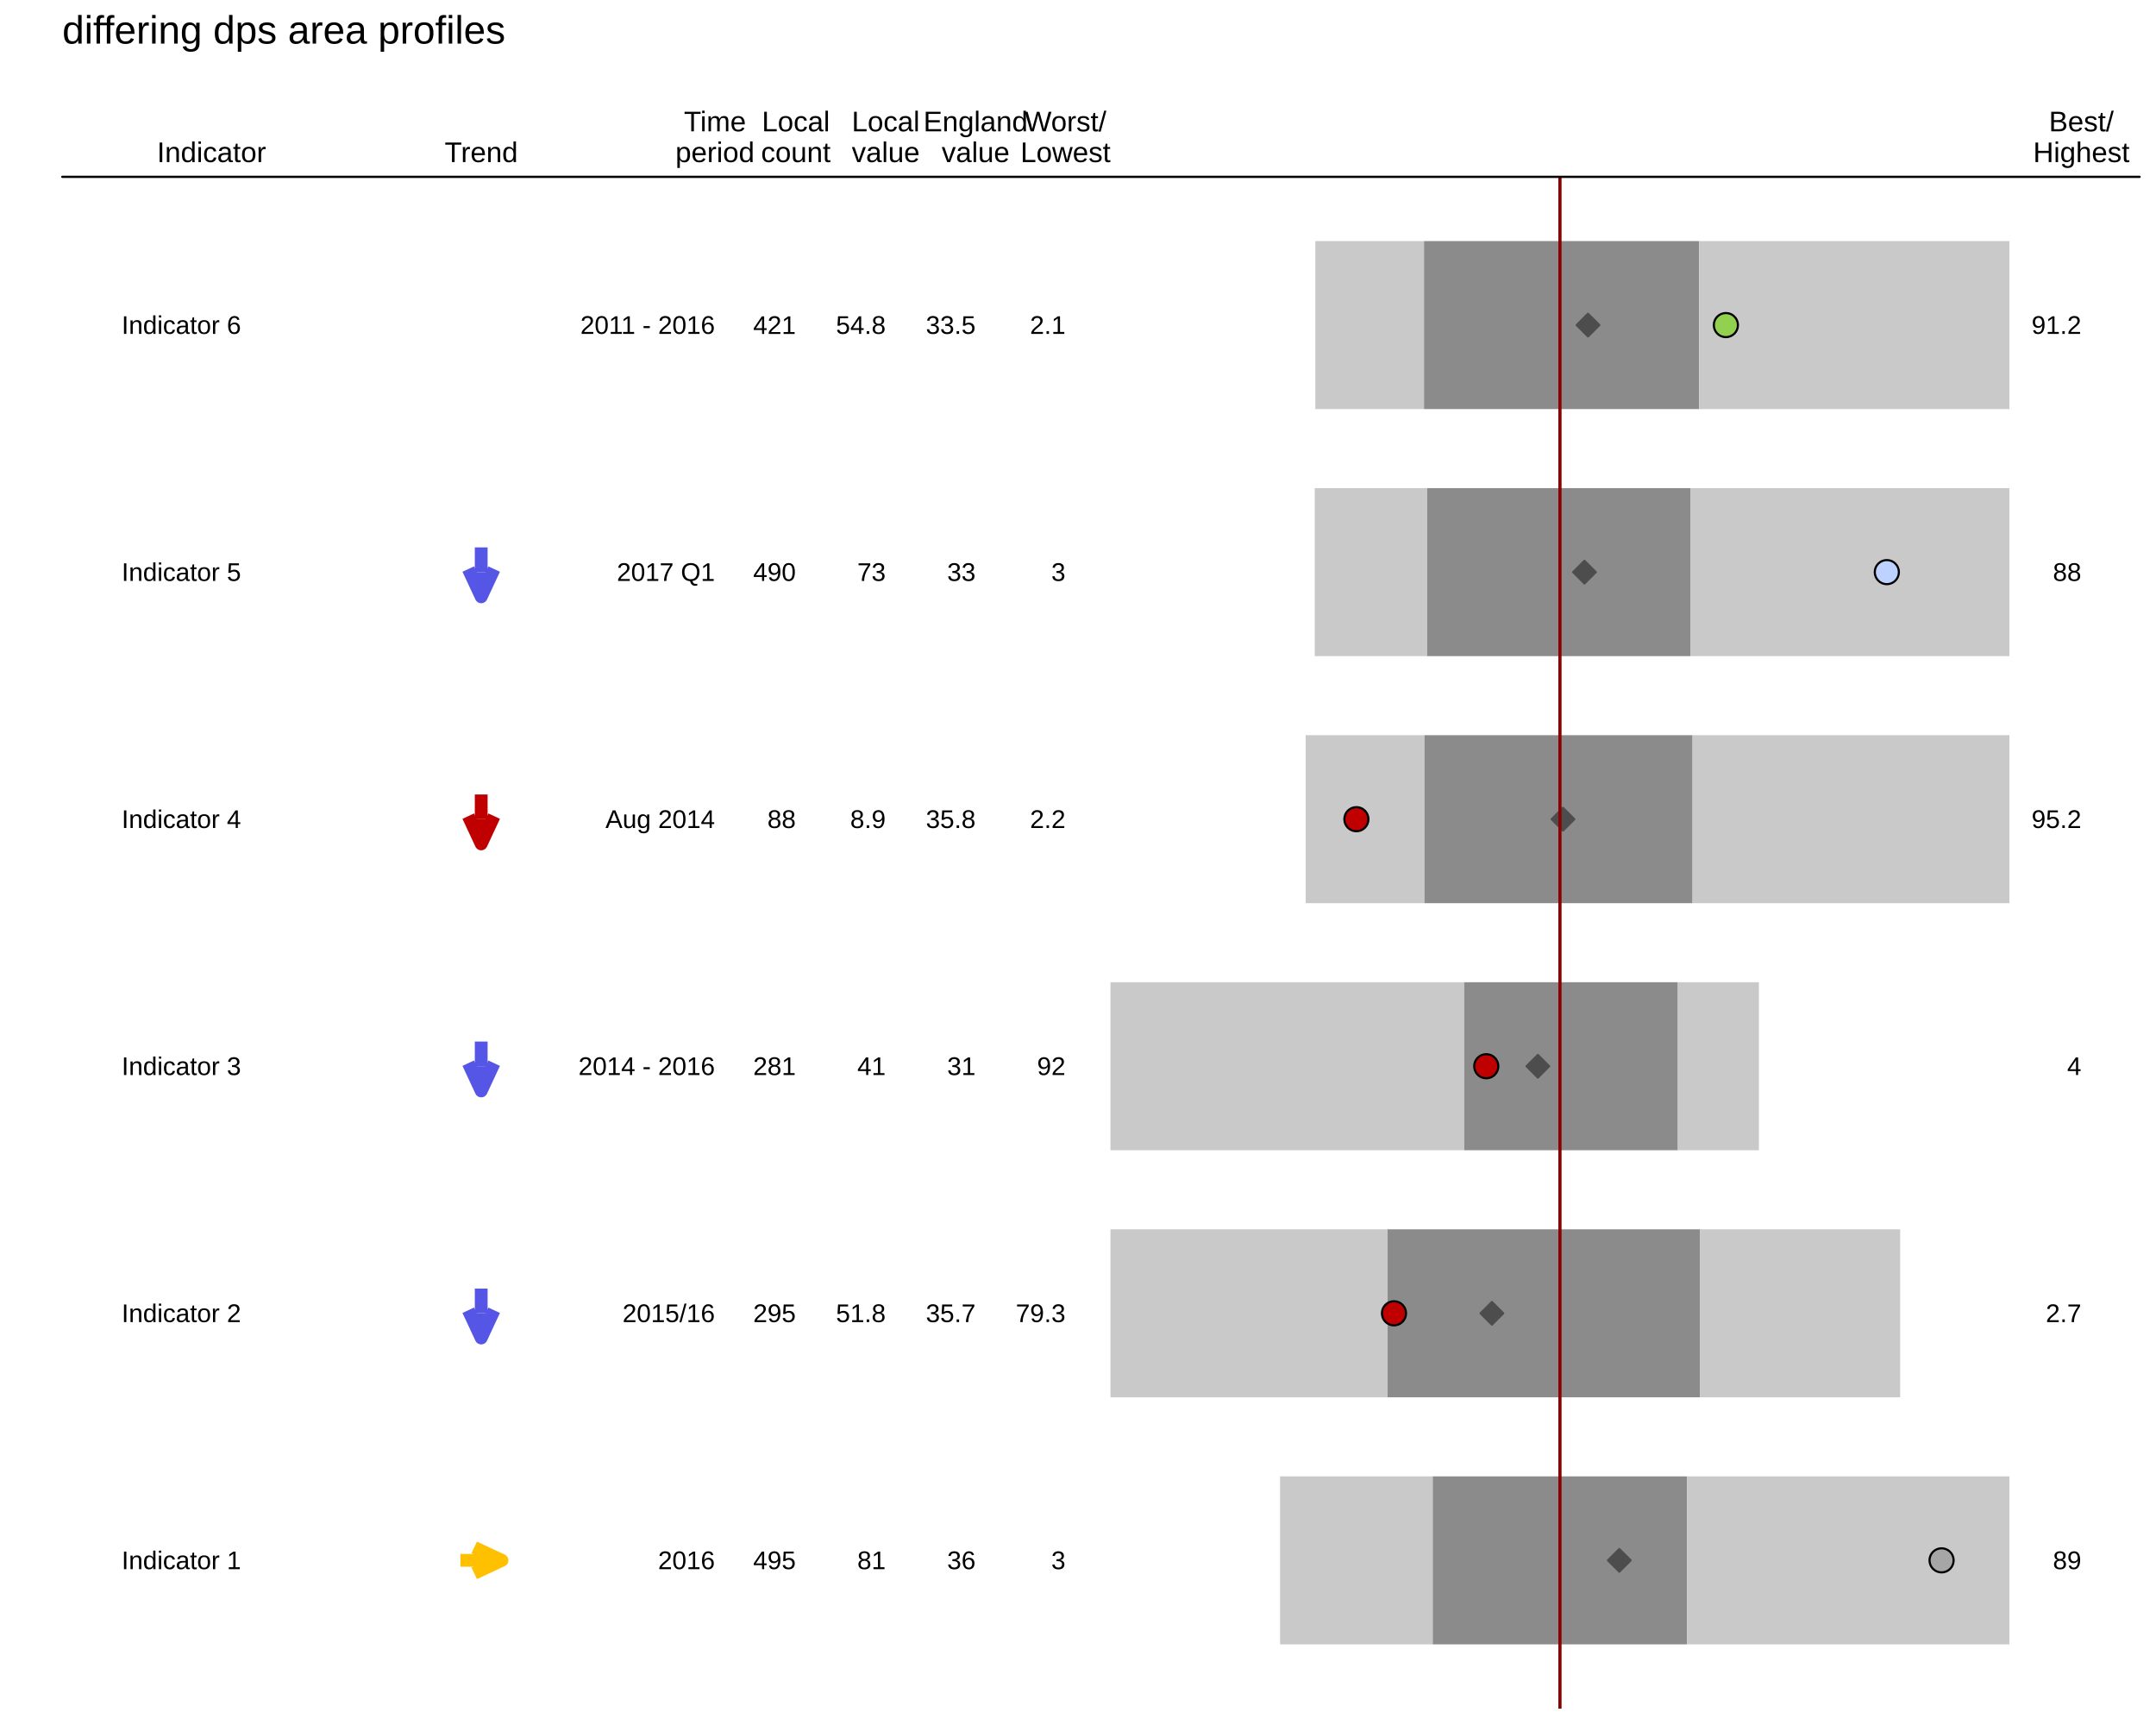
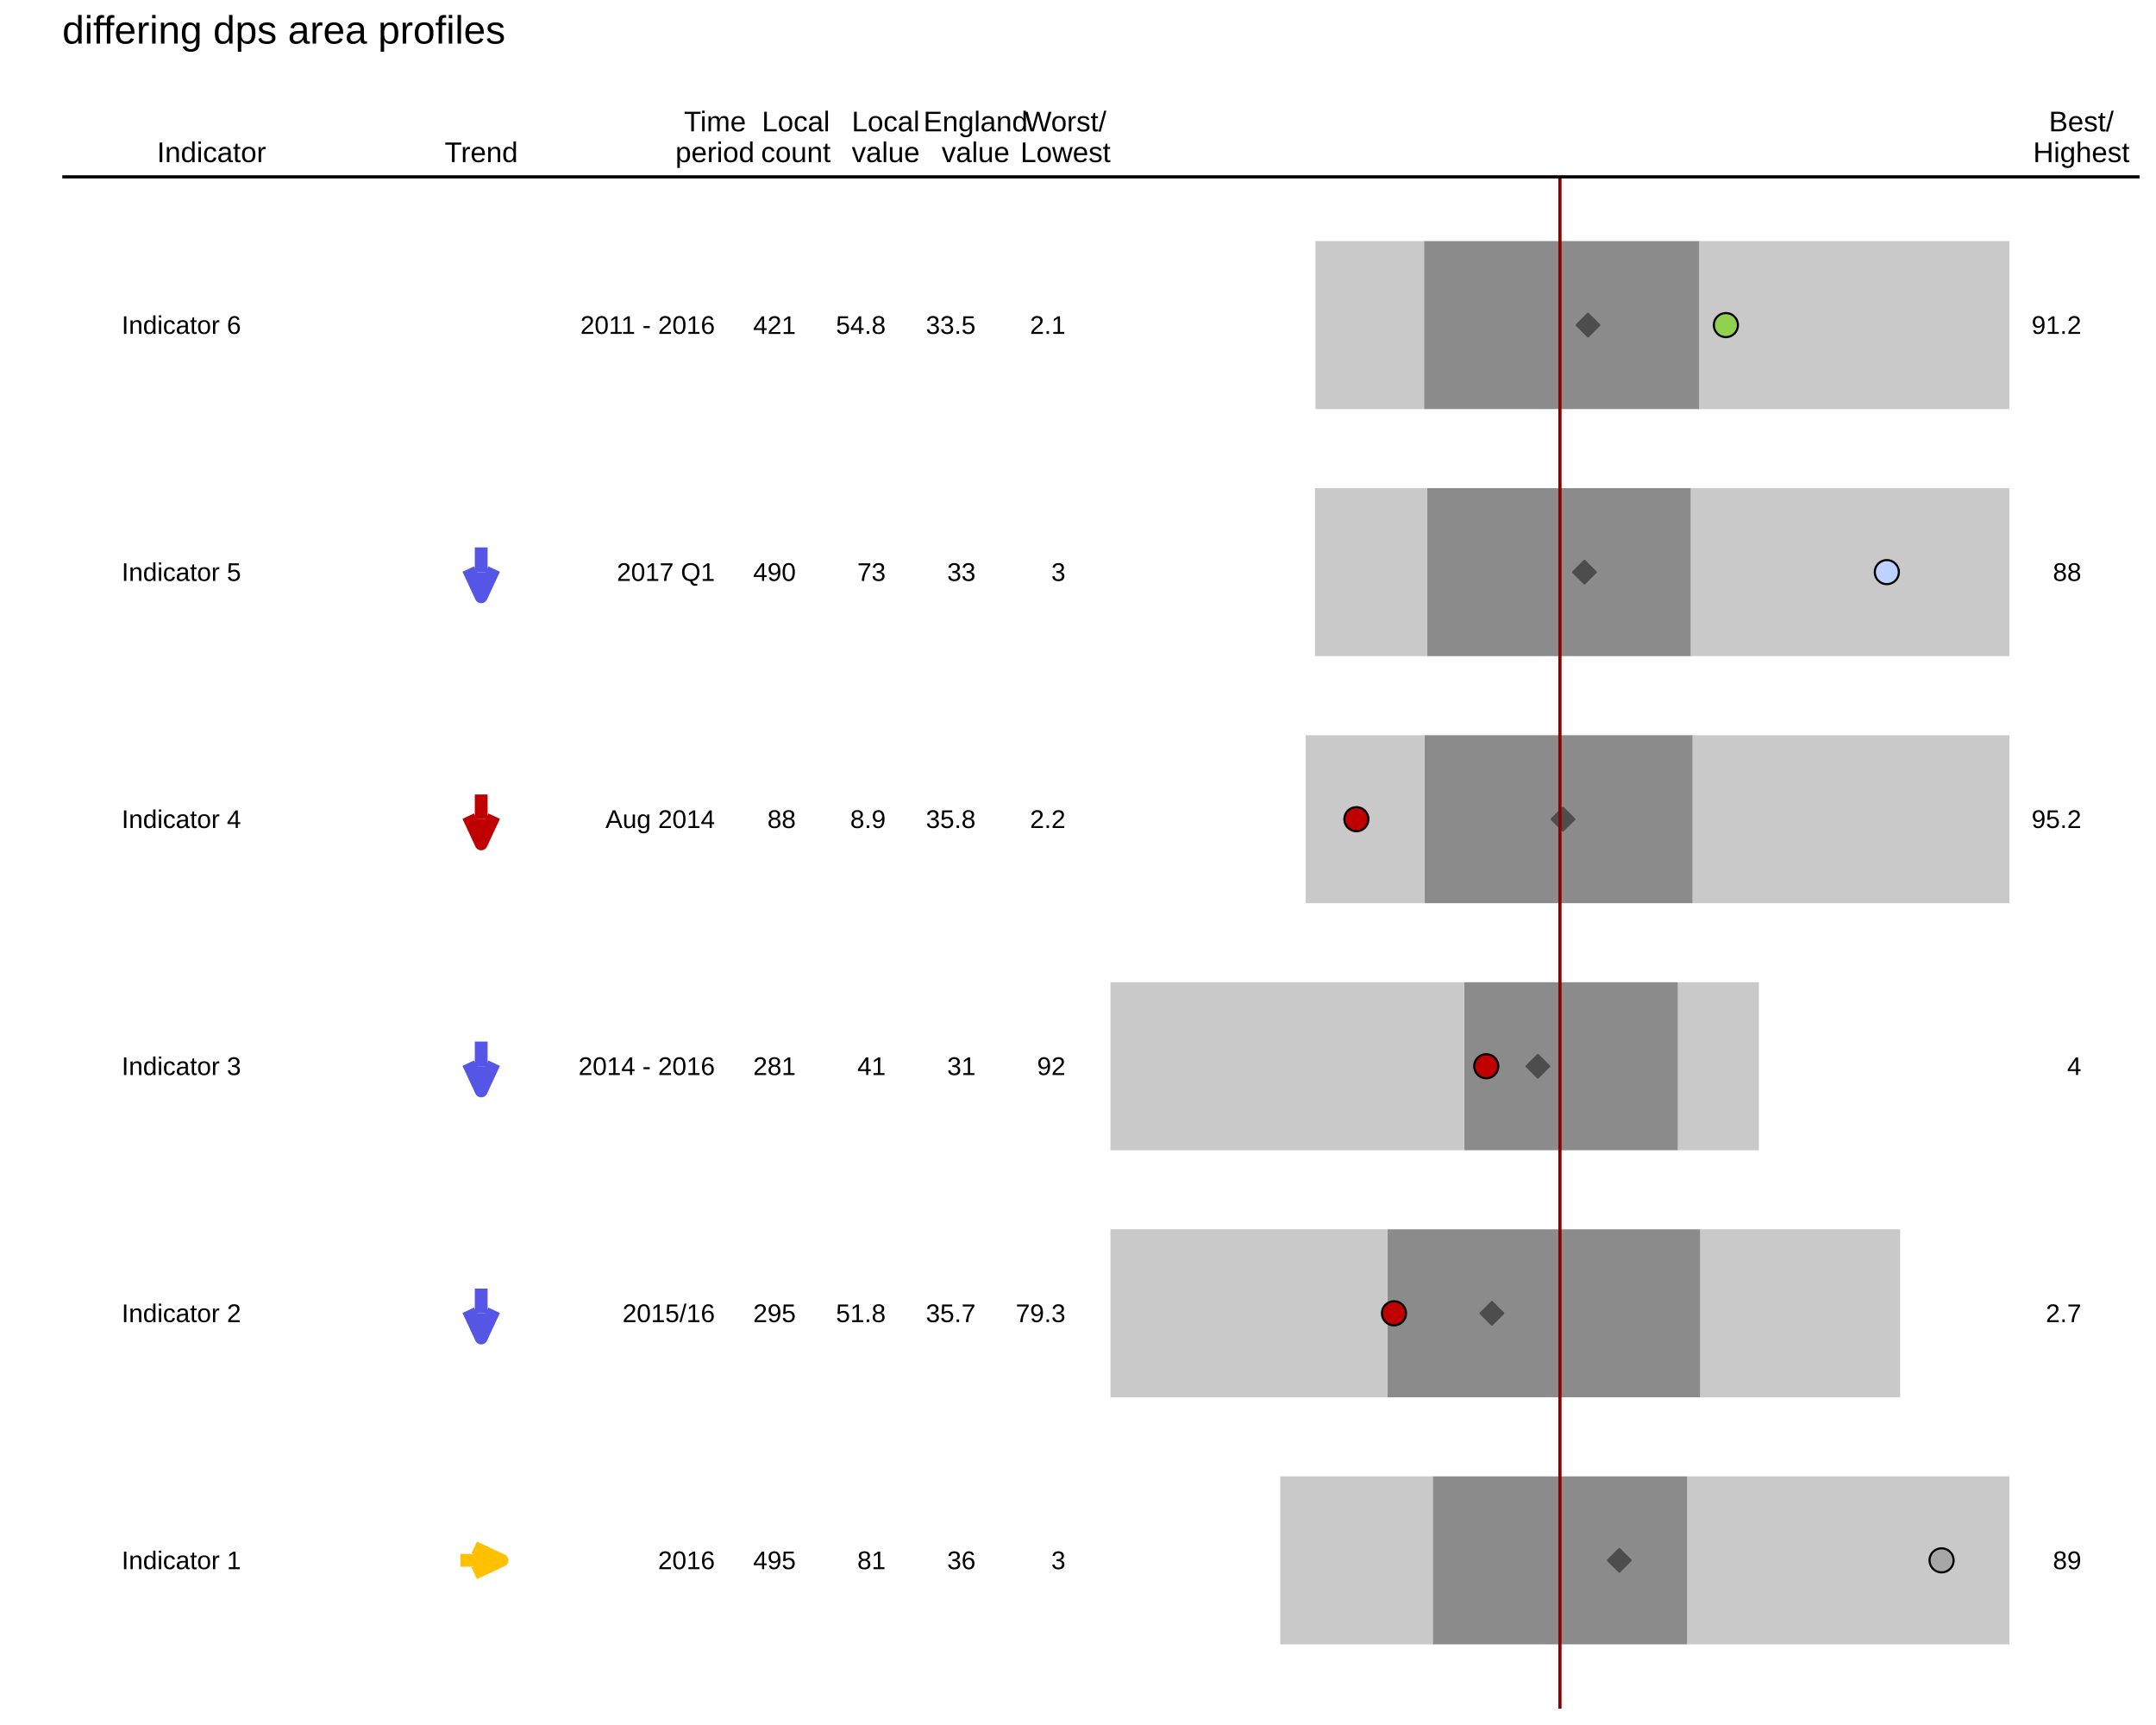
<svg xmlns="http://www.w3.org/2000/svg" viewBox="0 0 720.00 576.00">
  <defs>
    <style type="text/css">
    line, polyline, polygon, path, rect, circle {
      fill: none;
      stroke: #000000;
      stroke-linecap: round;
      stroke-linejoin: round;
      stroke-miterlimit: 10.00;
    }
  </style>
  </defs>
  <rect width="100%" height="100%" style="stroke: none; fill: #FFFFFF;" />
  <defs>
    <clipPath id="cpMjAuODB8NzE0LjUyfDU3MC41Mnw1OS4wNQ==">
      <rect x="20.80" y="59.05" width="693.72" height="511.47" />
    </clipPath>
  </defs>
+   <rect x="563.43" y="492.98" width="107.62" height="56.10" style="stroke-width: 1.07; stroke: none; stroke-linecap: square; stroke-linejoin: miter; fill: #C9C9C9;" clip-path="url(#cpMjAuODB8NzE0LjUyfDU3MC41Mnw1OS4wNQ==)" />
+   <rect x="478.47" y="492.98" width="84.96" height="56.10" style="stroke-width: 1.07; stroke: none; stroke-linecap: square; stroke-linejoin: miter; fill: #8B8B8B;" clip-path="url(#cpMjAuODB8NzE0LjUyfDU3MC41Mnw1OS4wNQ==)" />
+   <rect x="427.49" y="492.98" width="50.98" height="56.10" style="stroke-width: 1.07; stroke: none; stroke-linecap: square; stroke-linejoin: miter; fill: #C9C9C9;" clip-path="url(#cpMjAuODB8NzE0LjUyfDU3MC41Mnw1OS4wNQ==)" />
  <rect x="370.84" y="492.98" width="56.64" height="56.10" style="stroke-width: 1.07; stroke: none; stroke-linecap: square; stroke-linejoin: miter; fill: #FFFFFF;" clip-path="url(#cpMjAuODB8NzE0LjUyfDU3MC41Mnw1OS4wNQ==)" />
-   <rect x="427.49" y="492.98" width="50.98" height="56.10" style="stroke-width: 1.07; stroke: none; stroke-linecap: square; stroke-linejoin: miter; fill: #C9C9C9;" clip-path="url(#cpMjAuODB8NzE0LjUyfDU3MC41Mnw1OS4wNQ==)" />
-   <rect x="478.47" y="492.98" width="84.96" height="56.10" style="stroke-width: 1.07; stroke: none; stroke-linecap: square; stroke-linejoin: miter; fill: #8B8B8B;" clip-path="url(#cpMjAuODB8NzE0LjUyfDU3MC41Mnw1OS4wNQ==)" />
-   <rect x="563.43" y="492.98" width="107.62" height="56.10" style="stroke-width: 1.07; stroke: none; stroke-linecap: square; stroke-linejoin: miter; fill: #C9C9C9;" clip-path="url(#cpMjAuODB8NzE0LjUyfDU3MC41Mnw1OS4wNQ==)" />
+   <rect x="567.77" y="410.48" width="66.79" height="56.10" style="stroke-width: 1.07; stroke: none; stroke-linecap: square; stroke-linejoin: miter; fill: #C9C9C9;" clip-path="url(#cpMjAuODB8NzE0LjUyfDU3MC41Mnw1OS4wNQ==)" />
+   <rect x="463.37" y="410.48" width="104.40" height="56.10" style="stroke-width: 1.07; stroke: none; stroke-linecap: square; stroke-linejoin: miter; fill: #8B8B8B;" clip-path="url(#cpMjAuODB8NzE0LjUyfDU3MC41Mnw1OS4wNQ==)" />
+   <rect x="370.84" y="410.48" width="92.52" height="56.10" style="stroke-width: 1.07; stroke: none; stroke-linecap: square; stroke-linejoin: miter; fill: #C9C9C9;" clip-path="url(#cpMjAuODB8NzE0LjUyfDU3MC41Mnw1OS4wNQ==)" />
  <rect x="370.84" y="410.48" width="0.00" height="56.10" style="stroke-width: 1.07; stroke: none; stroke-linecap: square; stroke-linejoin: miter; fill: #FFFFFF;" clip-path="url(#cpMjAuODB8NzE0LjUyfDU3MC41Mnw1OS4wNQ==)" />
-   <rect x="370.84" y="410.48" width="92.52" height="56.10" style="stroke-width: 1.07; stroke: none; stroke-linecap: square; stroke-linejoin: miter; fill: #C9C9C9;" clip-path="url(#cpMjAuODB8NzE0LjUyfDU3MC41Mnw1OS4wNQ==)" />
-   <rect x="463.37" y="410.48" width="104.40" height="56.10" style="stroke-width: 1.07; stroke: none; stroke-linecap: square; stroke-linejoin: miter; fill: #8B8B8B;" clip-path="url(#cpMjAuODB8NzE0LjUyfDU3MC41Mnw1OS4wNQ==)" />
-   <rect x="567.77" y="410.48" width="66.79" height="56.10" style="stroke-width: 1.07; stroke: none; stroke-linecap: square; stroke-linejoin: miter; fill: #C9C9C9;" clip-path="url(#cpMjAuODB8NzE0LjUyfDU3MC41Mnw1OS4wNQ==)" />
+   <rect x="560.32" y="327.98" width="27.07" height="56.10" style="stroke-width: 1.07; stroke: none; stroke-linecap: square; stroke-linejoin: miter; fill: #C9C9C9;" clip-path="url(#cpMjAuODB8NzE0LjUyfDU3MC41Mnw1OS4wNQ==)" />
+   <rect x="488.96" y="327.98" width="71.36" height="56.10" style="stroke-width: 1.07; stroke: none; stroke-linecap: square; stroke-linejoin: miter; fill: #8B8B8B;" clip-path="url(#cpMjAuODB8NzE0LjUyfDU3MC41Mnw1OS4wNQ==)" />
+   <rect x="370.84" y="327.98" width="118.11" height="56.10" style="stroke-width: 1.07; stroke: none; stroke-linecap: square; stroke-linejoin: miter; fill: #C9C9C9;" clip-path="url(#cpMjAuODB8NzE0LjUyfDU3MC41Mnw1OS4wNQ==)" />
  <rect x="370.84" y="327.98" width="0.00" height="56.10" style="stroke-width: 1.07; stroke: none; stroke-linecap: square; stroke-linejoin: miter; fill: #FFFFFF;" clip-path="url(#cpMjAuODB8NzE0LjUyfDU3MC41Mnw1OS4wNQ==)" />
-   <rect x="370.84" y="327.98" width="118.11" height="56.10" style="stroke-width: 1.07; stroke: none; stroke-linecap: square; stroke-linejoin: miter; fill: #C9C9C9;" clip-path="url(#cpMjAuODB8NzE0LjUyfDU3MC41Mnw1OS4wNQ==)" />
-   <rect x="488.96" y="327.98" width="71.36" height="56.10" style="stroke-width: 1.07; stroke: none; stroke-linecap: square; stroke-linejoin: miter; fill: #8B8B8B;" clip-path="url(#cpMjAuODB8NzE0LjUyfDU3MC41Mnw1OS4wNQ==)" />
-   <rect x="560.32" y="327.98" width="27.07" height="56.10" style="stroke-width: 1.07; stroke: none; stroke-linecap: square; stroke-linejoin: miter; fill: #C9C9C9;" clip-path="url(#cpMjAuODB8NzE0LjUyfDU3MC41Mnw1OS4wNQ==)" />
+   <rect x="565.23" y="245.49" width="105.82" height="56.10" style="stroke-width: 1.07; stroke: none; stroke-linecap: square; stroke-linejoin: miter; fill: #C9C9C9;" clip-path="url(#cpMjAuODB8NzE0LjUyfDU3MC41Mnw1OS4wNQ==)" />
+   <rect x="475.71" y="245.49" width="89.52" height="56.10" style="stroke-width: 1.07; stroke: none; stroke-linecap: square; stroke-linejoin: miter; fill: #8B8B8B;" clip-path="url(#cpMjAuODB8NzE0LjUyfDU3MC41Mnw1OS4wNQ==)" />
+   <rect x="436.04" y="245.49" width="39.67" height="56.10" style="stroke-width: 1.07; stroke: none; stroke-linecap: square; stroke-linejoin: miter; fill: #C9C9C9;" clip-path="url(#cpMjAuODB8NzE0LjUyfDU3MC41Mnw1OS4wNQ==)" />
  <rect x="370.84" y="245.49" width="65.20" height="56.10" style="stroke-width: 1.07; stroke: none; stroke-linecap: square; stroke-linejoin: miter; fill: #FFFFFF;" clip-path="url(#cpMjAuODB8NzE0LjUyfDU3MC41Mnw1OS4wNQ==)" />
-   <rect x="436.04" y="245.49" width="39.67" height="56.10" style="stroke-width: 1.07; stroke: none; stroke-linecap: square; stroke-linejoin: miter; fill: #C9C9C9;" clip-path="url(#cpMjAuODB8NzE0LjUyfDU3MC41Mnw1OS4wNQ==)" />
-   <rect x="475.71" y="245.49" width="89.52" height="56.10" style="stroke-width: 1.07; stroke: none; stroke-linecap: square; stroke-linejoin: miter; fill: #8B8B8B;" clip-path="url(#cpMjAuODB8NzE0LjUyfDU3MC41Mnw1OS4wNQ==)" />
-   <rect x="565.23" y="245.49" width="105.82" height="56.10" style="stroke-width: 1.07; stroke: none; stroke-linecap: square; stroke-linejoin: miter; fill: #C9C9C9;" clip-path="url(#cpMjAuODB8NzE0LjUyfDU3MC41Mnw1OS4wNQ==)" />
+   <rect x="564.61" y="162.99" width="106.44" height="56.10" style="stroke-width: 1.07; stroke: none; stroke-linecap: square; stroke-linejoin: miter; fill: #C9C9C9;" clip-path="url(#cpMjAuODB8NzE0LjUyfDU3MC41Mnw1OS4wNQ==)" />
+   <rect x="476.60" y="162.99" width="88.02" height="56.10" style="stroke-width: 1.07; stroke: none; stroke-linecap: square; stroke-linejoin: miter; fill: #8B8B8B;" clip-path="url(#cpMjAuODB8NzE0LjUyfDU3MC41Mnw1OS4wNQ==)" />
+   <rect x="439.07" y="162.99" width="37.53" height="56.10" style="stroke-width: 1.07; stroke: none; stroke-linecap: square; stroke-linejoin: miter; fill: #C9C9C9;" clip-path="url(#cpMjAuODB8NzE0LjUyfDU3MC41Mnw1OS4wNQ==)" />
  <rect x="370.84" y="162.99" width="68.23" height="56.10" style="stroke-width: 1.07; stroke: none; stroke-linecap: square; stroke-linejoin: miter; fill: #FFFFFF;" clip-path="url(#cpMjAuODB8NzE0LjUyfDU3MC41Mnw1OS4wNQ==)" />
-   <rect x="439.07" y="162.99" width="37.53" height="56.10" style="stroke-width: 1.07; stroke: none; stroke-linecap: square; stroke-linejoin: miter; fill: #C9C9C9;" clip-path="url(#cpMjAuODB8NzE0LjUyfDU3MC41Mnw1OS4wNQ==)" />
-   <rect x="476.60" y="162.99" width="88.02" height="56.10" style="stroke-width: 1.07; stroke: none; stroke-linecap: square; stroke-linejoin: miter; fill: #8B8B8B;" clip-path="url(#cpMjAuODB8NzE0LjUyfDU3MC41Mnw1OS4wNQ==)" />
-   <rect x="564.61" y="162.99" width="106.44" height="56.10" style="stroke-width: 1.07; stroke: none; stroke-linecap: square; stroke-linejoin: miter; fill: #C9C9C9;" clip-path="url(#cpMjAuODB8NzE0LjUyfDU3MC41Mnw1OS4wNQ==)" />
+   <rect x="567.45" y="80.50" width="103.60" height="56.10" style="stroke-width: 1.07; stroke: none; stroke-linecap: square; stroke-linejoin: miter; fill: #C9C9C9;" clip-path="url(#cpMjAuODB8NzE0LjUyfDU3MC41Mnw1OS4wNQ==)" />
+   <rect x="475.55" y="80.50" width="91.90" height="56.10" style="stroke-width: 1.07; stroke: none; stroke-linecap: square; stroke-linejoin: miter; fill: #8B8B8B;" clip-path="url(#cpMjAuODB8NzE0LjUyfDU3MC41Mnw1OS4wNQ==)" />
+   <rect x="439.26" y="80.50" width="36.29" height="56.10" style="stroke-width: 1.07; stroke: none; stroke-linecap: square; stroke-linejoin: miter; fill: #C9C9C9;" clip-path="url(#cpMjAuODB8NzE0LjUyfDU3MC41Mnw1OS4wNQ==)" />
  <rect x="370.84" y="80.50" width="68.42" height="56.10" style="stroke-width: 1.07; stroke: none; stroke-linecap: square; stroke-linejoin: miter; fill: #FFFFFF;" clip-path="url(#cpMjAuODB8NzE0LjUyfDU3MC41Mnw1OS4wNQ==)" />
-   <rect x="439.26" y="80.50" width="36.29" height="56.10" style="stroke-width: 1.07; stroke: none; stroke-linecap: square; stroke-linejoin: miter; fill: #C9C9C9;" clip-path="url(#cpMjAuODB8NzE0LjUyfDU3MC41Mnw1OS4wNQ==)" />
-   <rect x="475.55" y="80.50" width="91.90" height="56.10" style="stroke-width: 1.07; stroke: none; stroke-linecap: square; stroke-linejoin: miter; fill: #8B8B8B;" clip-path="url(#cpMjAuODB8NzE0LjUyfDU3MC41Mnw1OS4wNQ==)" />
-   <rect x="567.45" y="80.50" width="103.60" height="56.10" style="stroke-width: 1.07; stroke: none; stroke-linecap: square; stroke-linejoin: miter; fill: #C9C9C9;" clip-path="url(#cpMjAuODB8NzE0LjUyfDU3MC41Mnw1OS4wNQ==)" />
  <polygon points="540.77,524.81 544.56,521.02 540.77,517.24 536.98,521.02 " style="stroke-width: 0.71; stroke: #4D4D4D; fill: #4D4D4D;" clip-path="url(#cpMjAuODB8NzE0LjUyfDU3MC41Mnw1OS4wNQ==)" />
  <polygon points="498.23,442.32 502.01,438.53 498.23,434.74 494.44,438.53 " style="stroke-width: 0.71; stroke: #4D4D4D; fill: #4D4D4D;" clip-path="url(#cpMjAuODB8NzE0LjUyfDU3MC41Mnw1OS4wNQ==)" />
  <polygon points="513.57,359.82 517.35,356.03 513.57,352.25 509.78,356.03 " style="stroke-width: 0.71; stroke: #4D4D4D; fill: #4D4D4D;" clip-path="url(#cpMjAuODB8NzE0LjUyfDU3MC41Mnw1OS4wNQ==)" />
  <polygon points="521.96,277.33 525.75,273.54 521.96,269.75 518.17,273.54 " style="stroke-width: 0.71; stroke: #4D4D4D; fill: #4D4D4D;" clip-path="url(#cpMjAuODB8NzE0LjUyfDU3MC41Mnw1OS4wNQ==)" />
  <polygon points="529.13,194.83 532.92,191.04 529.13,187.26 525.35,191.04 " style="stroke-width: 0.71; stroke: #4D4D4D; fill: #4D4D4D;" clip-path="url(#cpMjAuODB8NzE0LjUyfDU3MC41Mnw1OS4wNQ==)" />
  <polygon points="530.31,112.34 534.10,108.55 530.31,104.76 526.53,108.55 " style="stroke-width: 0.71; stroke: #4D4D4D; fill: #4D4D4D;" clip-path="url(#cpMjAuODB8NzE0LjUyfDU3MC41Mnw1OS4wNQ==)" />
  <circle cx="648.39" cy="521.02" r="3.02pt" style="stroke-width: 0.71; fill: #A6A6A6;" clip-path="url(#cpMjAuODB8NzE0LjUyfDU3MC41Mnw1OS4wNQ==)" />
  <circle cx="465.52" cy="438.53" r="3.02pt" style="stroke-width: 0.71; fill: #C00000;" clip-path="url(#cpMjAuODB8NzE0LjUyfDU3MC41Mnw1OS4wNQ==)" />
  <circle cx="496.34" cy="356.03" r="3.02pt" style="stroke-width: 0.71; fill: #C00000;" clip-path="url(#cpMjAuODB8NzE0LjUyfDU3MC41Mnw1OS4wNQ==)" />
  <circle cx="452.97" cy="273.54" r="3.02pt" style="stroke-width: 0.71; fill: #C00000;" clip-path="url(#cpMjAuODB8NzE0LjUyfDU3MC41Mnw1OS4wNQ==)" />
  <circle cx="630.11" cy="191.04" r="3.02pt" style="stroke-width: 0.71; fill: #BED2FF;" clip-path="url(#cpMjAuODB8NzE0LjUyfDU3MC41Mnw1OS4wNQ==)" />
  <circle cx="576.36" cy="108.55" r="3.02pt" style="stroke-width: 0.71; fill: #92D050;" clip-path="url(#cpMjAuODB8NzE0LjUyfDU3MC41Mnw1OS4wNQ==)" />
  <line x1="520.95" y1="570.52" x2="520.95" y2="59.05" style="stroke-width: 1.07; stroke: #8B0000; stroke-linecap: butt;" clip-path="url(#cpMjAuODB8NzE0LjUyfDU3MC41Mnw1OS4wNQ==)" />
  <g clip-path="url(#cpMjAuODB8NzE0LjUyfDU3MC41Mnw1OS4wNQ==)">
    <text x="685.57" y="523.96" style="font-size: 8.54px; font-family: Liberation Sans;" textLength="9.50px" lengthAdjust="spacingAndGlyphs">89</text>
  </g>
  <g clip-path="url(#cpMjAuODB8NzE0LjUyfDU3MC41Mnw1OS4wNQ==)">
    <text x="351.08" y="523.96" style="font-size: 8.54px; font-family: Liberation Sans;" textLength="4.75px" lengthAdjust="spacingAndGlyphs">3</text>
  </g>
  <g clip-path="url(#cpMjAuODB8NzE0LjUyfDU3MC41Mnw1OS4wNQ==)">
    <text x="683.19" y="441.47" style="font-size: 8.54px; font-family: Liberation Sans;" textLength="11.88px" lengthAdjust="spacingAndGlyphs">2.7</text>
  </g>
  <g clip-path="url(#cpMjAuODB8NzE0LjUyfDU3MC41Mnw1OS4wNQ==)">
    <text x="339.21" y="441.47" style="font-size: 8.54px; font-family: Liberation Sans;" textLength="16.62px" lengthAdjust="spacingAndGlyphs">79.3</text>
  </g>
  <g clip-path="url(#cpMjAuODB8NzE0LjUyfDU3MC41Mnw1OS4wNQ==)">
    <text x="690.32" y="358.97" style="font-size: 8.54px; font-family: Liberation Sans;" textLength="4.75px" lengthAdjust="spacingAndGlyphs">4</text>
  </g>
  <g clip-path="url(#cpMjAuODB8NzE0LjUyfDU3MC41Mnw1OS4wNQ==)">
    <text x="346.33" y="358.97" style="font-size: 8.54px; font-family: Liberation Sans;" textLength="9.50px" lengthAdjust="spacingAndGlyphs">92</text>
  </g>
  <g clip-path="url(#cpMjAuODB8NzE0LjUyfDU3MC41Mnw1OS4wNQ==)">
    <text x="678.44" y="276.48" style="font-size: 8.54px; font-family: Liberation Sans;" textLength="16.62px" lengthAdjust="spacingAndGlyphs">95.2</text>
  </g>
  <g clip-path="url(#cpMjAuODB8NzE0LjUyfDU3MC41Mnw1OS4wNQ==)">
    <text x="343.96" y="276.48" style="font-size: 8.54px; font-family: Liberation Sans;" textLength="11.88px" lengthAdjust="spacingAndGlyphs">2.2</text>
  </g>
  <g clip-path="url(#cpMjAuODB8NzE0LjUyfDU3MC41Mnw1OS4wNQ==)">
    <text x="685.57" y="193.98" style="font-size: 8.54px; font-family: Liberation Sans;" textLength="9.50px" lengthAdjust="spacingAndGlyphs">88</text>
  </g>
  <g clip-path="url(#cpMjAuODB8NzE0LjUyfDU3MC41Mnw1OS4wNQ==)">
    <text x="351.08" y="193.98" style="font-size: 8.54px; font-family: Liberation Sans;" textLength="4.75px" lengthAdjust="spacingAndGlyphs">3</text>
  </g>
  <g clip-path="url(#cpMjAuODB8NzE0LjUyfDU3MC41Mnw1OS4wNQ==)">
    <text x="678.44" y="111.49" style="font-size: 8.54px; font-family: Liberation Sans;" textLength="16.62px" lengthAdjust="spacingAndGlyphs">91.2</text>
  </g>
  <g clip-path="url(#cpMjAuODB8NzE0LjUyfDU3MC41Mnw1OS4wNQ==)">
    <text x="343.96" y="111.49" style="font-size: 8.54px; font-family: Liberation Sans;" textLength="11.88px" lengthAdjust="spacingAndGlyphs">2.1</text>
  </g>
  <g clip-path="url(#cpMjAuODB8NzE0LjUyfDU3MC41Mnw1OS4wNQ==)">
    <text x="316.31" y="523.96" style="font-size: 8.54px; font-family: Liberation Sans;" textLength="9.50px" lengthAdjust="spacingAndGlyphs">36</text>
  </g>
  <g clip-path="url(#cpMjAuODB8NzE0LjUyfDU3MC41Mnw1OS4wNQ==)">
    <text x="309.19" y="441.47" style="font-size: 8.54px; font-family: Liberation Sans;" textLength="16.62px" lengthAdjust="spacingAndGlyphs">35.7</text>
  </g>
  <g clip-path="url(#cpMjAuODB8NzE0LjUyfDU3MC41Mnw1OS4wNQ==)">
    <text x="316.31" y="358.97" style="font-size: 8.54px; font-family: Liberation Sans;" textLength="9.50px" lengthAdjust="spacingAndGlyphs">31</text>
  </g>
  <g clip-path="url(#cpMjAuODB8NzE0LjUyfDU3MC41Mnw1OS4wNQ==)">
    <text x="309.19" y="276.48" style="font-size: 8.54px; font-family: Liberation Sans;" textLength="16.62px" lengthAdjust="spacingAndGlyphs">35.8</text>
  </g>
  <g clip-path="url(#cpMjAuODB8NzE0LjUyfDU3MC41Mnw1OS4wNQ==)">
    <text x="316.31" y="193.98" style="font-size: 8.54px; font-family: Liberation Sans;" textLength="9.50px" lengthAdjust="spacingAndGlyphs">33</text>
  </g>
  <g clip-path="url(#cpMjAuODB8NzE0LjUyfDU3MC41Mnw1OS4wNQ==)">
    <text x="309.19" y="111.49" style="font-size: 8.54px; font-family: Liberation Sans;" textLength="16.62px" lengthAdjust="spacingAndGlyphs">33.5</text>
  </g>
  <g clip-path="url(#cpMjAuODB8NzE0LjUyfDU3MC41Mnw1OS4wNQ==)">
    <text x="286.29" y="523.96" style="font-size: 8.54px; font-family: Liberation Sans;" textLength="9.50px" lengthAdjust="spacingAndGlyphs">81</text>
  </g>
  <g clip-path="url(#cpMjAuODB8NzE0LjUyfDU3MC41Mnw1OS4wNQ==)">
    <text x="279.17" y="441.47" style="font-size: 8.54px; font-family: Liberation Sans;" textLength="16.62px" lengthAdjust="spacingAndGlyphs">51.8</text>
  </g>
  <g clip-path="url(#cpMjAuODB8NzE0LjUyfDU3MC41Mnw1OS4wNQ==)">
    <text x="286.29" y="358.97" style="font-size: 8.54px; font-family: Liberation Sans;" textLength="9.50px" lengthAdjust="spacingAndGlyphs">41</text>
  </g>
  <g clip-path="url(#cpMjAuODB8NzE0LjUyfDU3MC41Mnw1OS4wNQ==)">
    <text x="283.92" y="276.48" style="font-size: 8.54px; font-family: Liberation Sans;" textLength="11.88px" lengthAdjust="spacingAndGlyphs">8.9</text>
  </g>
  <g clip-path="url(#cpMjAuODB8NzE0LjUyfDU3MC41Mnw1OS4wNQ==)">
    <text x="286.29" y="193.98" style="font-size: 8.54px; font-family: Liberation Sans;" textLength="9.50px" lengthAdjust="spacingAndGlyphs">73</text>
  </g>
  <g clip-path="url(#cpMjAuODB8NzE0LjUyfDU3MC41Mnw1OS4wNQ==)">
    <text x="279.17" y="111.49" style="font-size: 8.54px; font-family: Liberation Sans;" textLength="16.62px" lengthAdjust="spacingAndGlyphs">54.8</text>
  </g>
  <g clip-path="url(#cpMjAuODB8NzE0LjUyfDU3MC41Mnw1OS4wNQ==)">
    <text x="251.52" y="523.96" style="font-size: 8.54px; font-family: Liberation Sans;" textLength="14.25px" lengthAdjust="spacingAndGlyphs">495</text>
  </g>
  <g clip-path="url(#cpMjAuODB8NzE0LjUyfDU3MC41Mnw1OS4wNQ==)">
    <text x="251.52" y="441.47" style="font-size: 8.54px; font-family: Liberation Sans;" textLength="14.25px" lengthAdjust="spacingAndGlyphs">295</text>
  </g>
  <g clip-path="url(#cpMjAuODB8NzE0LjUyfDU3MC41Mnw1OS4wNQ==)">
    <text x="251.52" y="358.97" style="font-size: 8.54px; font-family: Liberation Sans;" textLength="14.25px" lengthAdjust="spacingAndGlyphs">281</text>
  </g>
  <g clip-path="url(#cpMjAuODB8NzE0LjUyfDU3MC41Mnw1OS4wNQ==)">
    <text x="256.27" y="276.48" style="font-size: 8.54px; font-family: Liberation Sans;" textLength="9.50px" lengthAdjust="spacingAndGlyphs">88</text>
  </g>
  <g clip-path="url(#cpMjAuODB8NzE0LjUyfDU3MC41Mnw1OS4wNQ==)">
    <text x="251.52" y="193.98" style="font-size: 8.54px; font-family: Liberation Sans;" textLength="14.25px" lengthAdjust="spacingAndGlyphs">490</text>
  </g>
  <g clip-path="url(#cpMjAuODB8NzE0LjUyfDU3MC41Mnw1OS4wNQ==)">
    <text x="251.52" y="111.52" style="font-size: 8.54px; font-family: Liberation Sans;" textLength="14.25px" lengthAdjust="spacingAndGlyphs">421</text>
  </g>
  <g clip-path="url(#cpMjAuODB8NzE0LjUyfDU3MC41Mnw1OS4wNQ==)">
    <text x="219.75" y="523.96" style="font-size: 8.54px; font-family: Liberation Sans;" textLength="19.00px" lengthAdjust="spacingAndGlyphs">2016</text>
  </g>
  <g clip-path="url(#cpMjAuODB8NzE0LjUyfDU3MC41Mnw1OS4wNQ==)">
    <text x="207.88" y="441.47" style="font-size: 8.54px; font-family: Liberation Sans;" textLength="30.88px" lengthAdjust="spacingAndGlyphs">2015/16</text>
  </g>
  <g clip-path="url(#cpMjAuODB8NzE0LjUyfDU3MC41Mnw1OS4wNQ==)">
    <text x="193.16" y="358.97" style="font-size: 8.54px; font-family: Liberation Sans;" textLength="45.59px" lengthAdjust="spacingAndGlyphs">2014 - 2016</text>
  </g>
  <g clip-path="url(#cpMjAuODB8NzE0LjUyfDU3MC41Mnw1OS4wNQ==)">
    <text x="202.19" y="276.48" style="font-size: 8.54px; font-family: Liberation Sans;" textLength="36.56px" lengthAdjust="spacingAndGlyphs">Aug 2014</text>
  </g>
  <g clip-path="url(#cpMjAuODB8NzE0LjUyfDU3MC41Mnw1OS4wNQ==)">
    <text x="205.99" y="193.98" style="font-size: 8.54px; font-family: Liberation Sans;" textLength="32.77px" lengthAdjust="spacingAndGlyphs">2017 Q1</text>
  </g>
  <g clip-path="url(#cpMjAuODB8NzE0LjUyfDU3MC41Mnw1OS4wNQ==)">
    <text x="193.80" y="111.49" style="font-size: 8.54px; font-family: Liberation Sans;" textLength="44.95px" lengthAdjust="spacingAndGlyphs">2011 - 2016</text>
  </g>
  <line x1="160.70" y1="521.02" x2="167.64" y2="521.02" style="stroke-width: 4.27; stroke: #FFC000; stroke-linecap: butt;" clip-path="url(#cpMjAuODB8NzE0LjUyfDU3MC41Mnw1OS4wNQ==)" />
  <polyline points="158.37,525.35 167.64,521.02 158.37,516.70 " style="stroke-width: 4.27; stroke: #FFC000; stroke-linecap: butt;" clip-path="url(#cpMjAuODB8NzE0LjUyfDU3MC41Mnw1OS4wNQ==)" />
  <line x1="160.70" y1="438.53" x2="160.70" y2="446.78" style="stroke-width: 4.27; stroke: #5555E6; stroke-linecap: butt;" clip-path="url(#cpMjAuODB8NzE0LjUyfDU3MC41Mnw1OS4wNQ==)" />
  <polyline points="156.38,437.51 160.70,446.78 165.02,437.51 " style="stroke-width: 4.27; stroke: #5555E6; stroke-linecap: butt;" clip-path="url(#cpMjAuODB8NzE0LjUyfDU3MC41Mnw1OS4wNQ==)" />
  <line x1="160.70" y1="356.03" x2="160.70" y2="364.28" style="stroke-width: 4.27; stroke: #5555E6; stroke-linecap: butt;" clip-path="url(#cpMjAuODB8NzE0LjUyfDU3MC41Mnw1OS4wNQ==)" />
  <polyline points="156.38,355.01 160.70,364.28 165.02,355.01 " style="stroke-width: 4.27; stroke: #5555E6; stroke-linecap: butt;" clip-path="url(#cpMjAuODB8NzE0LjUyfDU3MC41Mnw1OS4wNQ==)" />
  <line x1="160.70" y1="273.54" x2="160.70" y2="281.79" style="stroke-width: 4.27; stroke: #C00000; stroke-linecap: butt;" clip-path="url(#cpMjAuODB8NzE0LjUyfDU3MC41Mnw1OS4wNQ==)" />
  <polyline points="156.38,272.52 160.70,281.79 165.02,272.52 " style="stroke-width: 4.27; stroke: #C00000; stroke-linecap: butt;" clip-path="url(#cpMjAuODB8NzE0LjUyfDU3MC41Mnw1OS4wNQ==)" />
  <line x1="160.70" y1="191.04" x2="160.70" y2="199.29" style="stroke-width: 4.27; stroke: #5555E6; stroke-linecap: butt;" clip-path="url(#cpMjAuODB8NzE0LjUyfDU3MC41Mnw1OS4wNQ==)" />
  <polyline points="156.38,190.02 160.70,199.29 165.02,190.02 " style="stroke-width: 4.27; stroke: #5555E6; stroke-linecap: butt;" clip-path="url(#cpMjAuODB8NzE0LjUyfDU3MC41Mnw1OS4wNQ==)" />
  <line x1="160.70" y1="521.02" x2="153.76" y2="521.02" style="stroke-width: 4.27; stroke: #FFC000; stroke-linecap: butt;" clip-path="url(#cpMjAuODB8NzE0LjUyfDU3MC41Mnw1OS4wNQ==)" />
  <line x1="160.70" y1="438.53" x2="160.70" y2="430.28" style="stroke-width: 4.27; stroke: #5555E6; stroke-linecap: butt;" clip-path="url(#cpMjAuODB8NzE0LjUyfDU3MC41Mnw1OS4wNQ==)" />
  <line x1="160.70" y1="356.03" x2="160.70" y2="347.78" style="stroke-width: 4.27; stroke: #5555E6; stroke-linecap: butt;" clip-path="url(#cpMjAuODB8NzE0LjUyfDU3MC41Mnw1OS4wNQ==)" />
  <line x1="160.70" y1="273.54" x2="160.70" y2="265.29" style="stroke-width: 4.27; stroke: #C00000; stroke-linecap: butt;" clip-path="url(#cpMjAuODB8NzE0LjUyfDU3MC41Mnw1OS4wNQ==)" />
  <line x1="160.70" y1="191.04" x2="160.70" y2="182.79" style="stroke-width: 4.27; stroke: #5555E6; stroke-linecap: butt;" clip-path="url(#cpMjAuODB8NzE0LjUyfDU3MC41Mnw1OS4wNQ==)" />
  <g clip-path="url(#cpMjAuODB8NzE0LjUyfDU3MC41Mnw1OS4wNQ==)">
    <text x="40.62" y="523.96" style="font-size: 8.54px; font-family: Liberation Sans;" textLength="39.88px" lengthAdjust="spacingAndGlyphs">Indicator 1</text>
  </g>
  <g clip-path="url(#cpMjAuODB8NzE0LjUyfDU3MC41Mnw1OS4wNQ==)">
    <text x="40.62" y="441.47" style="font-size: 8.54px; font-family: Liberation Sans;" textLength="39.88px" lengthAdjust="spacingAndGlyphs">Indicator 2</text>
  </g>
  <g clip-path="url(#cpMjAuODB8NzE0LjUyfDU3MC41Mnw1OS4wNQ==)">
    <text x="40.62" y="358.97" style="font-size: 8.54px; font-family: Liberation Sans;" textLength="39.88px" lengthAdjust="spacingAndGlyphs">Indicator 3</text>
  </g>
  <g clip-path="url(#cpMjAuODB8NzE0LjUyfDU3MC41Mnw1OS4wNQ==)">
    <text x="40.62" y="276.48" style="font-size: 8.54px; font-family: Liberation Sans;" textLength="39.88px" lengthAdjust="spacingAndGlyphs">Indicator 4</text>
  </g>
  <g clip-path="url(#cpMjAuODB8NzE0LjUyfDU3MC41Mnw1OS4wNQ==)">
    <text x="40.62" y="193.98" style="font-size: 8.54px; font-family: Liberation Sans;" textLength="39.88px" lengthAdjust="spacingAndGlyphs">Indicator 5</text>
  </g>
  <g clip-path="url(#cpMjAuODB8NzE0LjUyfDU3MC41Mnw1OS4wNQ==)">
    <text x="40.62" y="111.49" style="font-size: 8.54px; font-family: Liberation Sans;" textLength="39.88px" lengthAdjust="spacingAndGlyphs">Indicator 6</text>
  </g>
  <defs>
    <clipPath id="cpMC4wMHw3MjAuMDB8NTc2LjAwfDAuMDA=">
      <rect x="0.00" y="0.00" width="720.00" height="576.00" />
    </clipPath>
  </defs>
-   <polyline points="20.80,59.05 714.52,59.05 " style="stroke-width: 0.75;" clip-path="url(#cpMC4wMHw3MjAuMDB8NTc2LjAwfDAuMDA=)" />
+   <polyline points="20.80,59.05 714.52,59.05 " style="stroke-width: 1.07; stroke-linecap: butt;" clip-path="url(#cpMC4wMHw3MjAuMDB8NTc2LjAwfDAuMDA=)" />
  <g clip-path="url(#cpMC4wMHw3MjAuMDB8NTc2LjAwfDAuMDA=)">
    <text x="52.43" y="54.12" style="font-size: 9.50px; font-family: Liberation Sans;" textLength="36.42px" lengthAdjust="spacingAndGlyphs">Indicator</text>
  </g>
  <g clip-path="url(#cpMC4wMHw3MjAuMDB8NTc2LjAwfDAuMDA=)">
    <text x="148.48" y="54.12" style="font-size: 9.50px; font-family: Liberation Sans;" textLength="24.44px" lengthAdjust="spacingAndGlyphs">Trend</text>
  </g>
  <g clip-path="url(#cpMC4wMHw3MjAuMDB8NTc2LjAwfDAuMDA=)">
    <text x="228.39" y="43.85" style="font-size: 9.50px; font-family: Liberation Sans;" textLength="20.73px" lengthAdjust="spacingAndGlyphs">Time</text>
  </g>
  <g clip-path="url(#cpMC4wMHw3MjAuMDB8NTc2LjAwfDAuMDA=)">
    <text x="225.56" y="54.12" style="font-size: 9.50px; font-family: Liberation Sans;" textLength="26.39px" lengthAdjust="spacingAndGlyphs">period</text>
  </g>
  <g clip-path="url(#cpMC4wMHw3MjAuMDB8NTc2LjAwfDAuMDA=)">
    <text x="254.42" y="43.85" style="font-size: 9.50px; font-family: Liberation Sans;" textLength="22.70px" lengthAdjust="spacingAndGlyphs">Local</text>
  </g>
  <g clip-path="url(#cpMC4wMHw3MjAuMDB8NTc2LjAwfDAuMDA=)">
    <text x="254.15" y="54.12" style="font-size: 9.50px; font-family: Liberation Sans;" textLength="23.23px" lengthAdjust="spacingAndGlyphs">count</text>
  </g>
  <g clip-path="url(#cpMC4wMHw3MjAuMDB8NTc2LjAwfDAuMDA=)">
    <text x="284.44" y="43.85" style="font-size: 9.50px; font-family: Liberation Sans;" textLength="22.70px" lengthAdjust="spacingAndGlyphs">Local</text>
  </g>
  <g clip-path="url(#cpMC4wMHw3MjAuMDB8NTc2LjAwfDAuMDA=)">
    <text x="284.44" y="54.12" style="font-size: 9.50px; font-family: Liberation Sans;" textLength="22.70px" lengthAdjust="spacingAndGlyphs">value</text>
  </g>
  <g clip-path="url(#cpMC4wMHw3MjAuMDB8NTc2LjAwfDAuMDA=)">
    <text x="308.38" y="43.85" style="font-size: 9.50px; font-family: Liberation Sans;" textLength="34.86px" lengthAdjust="spacingAndGlyphs">England</text>
  </g>
  <g clip-path="url(#cpMC4wMHw3MjAuMDB8NTc2LjAwfDAuMDA=)">
    <text x="314.46" y="54.12" style="font-size: 9.50px; font-family: Liberation Sans;" textLength="22.70px" lengthAdjust="spacingAndGlyphs">value</text>
  </g>
  <g clip-path="url(#cpMC4wMHw3MjAuMDB8NTc2LjAwfDAuMDA=)">
    <text x="342.20" y="43.85" style="font-size: 9.50px; font-family: Liberation Sans;" textLength="27.27px" lengthAdjust="spacingAndGlyphs">Worst/</text>
  </g>
  <g clip-path="url(#cpMC4wMHw3MjAuMDB8NTc2LjAwfDAuMDA=)">
    <text x="340.79" y="54.12" style="font-size: 9.50px; font-family: Liberation Sans;" textLength="30.09px" lengthAdjust="spacingAndGlyphs">Lowest</text>
  </g>
  <g clip-path="url(#cpMC4wMHw3MjAuMDB8NTc2LjAwfDAuMDA=)">
    <text x="684.24" y="43.85" style="font-size: 9.50px; font-family: Liberation Sans;" textLength="21.66px" lengthAdjust="spacingAndGlyphs">Best/</text>
  </g>
  <g clip-path="url(#cpMC4wMHw3MjAuMDB8NTc2LjAwfDAuMDA=)">
    <text x="678.97" y="54.12" style="font-size: 9.50px; font-family: Liberation Sans;" textLength="32.20px" lengthAdjust="spacingAndGlyphs">Highest</text>
  </g>
  <g clip-path="url(#cpMC4wMHw3MjAuMDB8NTc2LjAwfDAuMDA=)">
    <text x="20.80" y="14.56" style="font-size: 13.20px; font-family: Liberation Sans;" textLength="147.75px" lengthAdjust="spacingAndGlyphs">differing dps area profiles</text>
  </g>
</svg>
